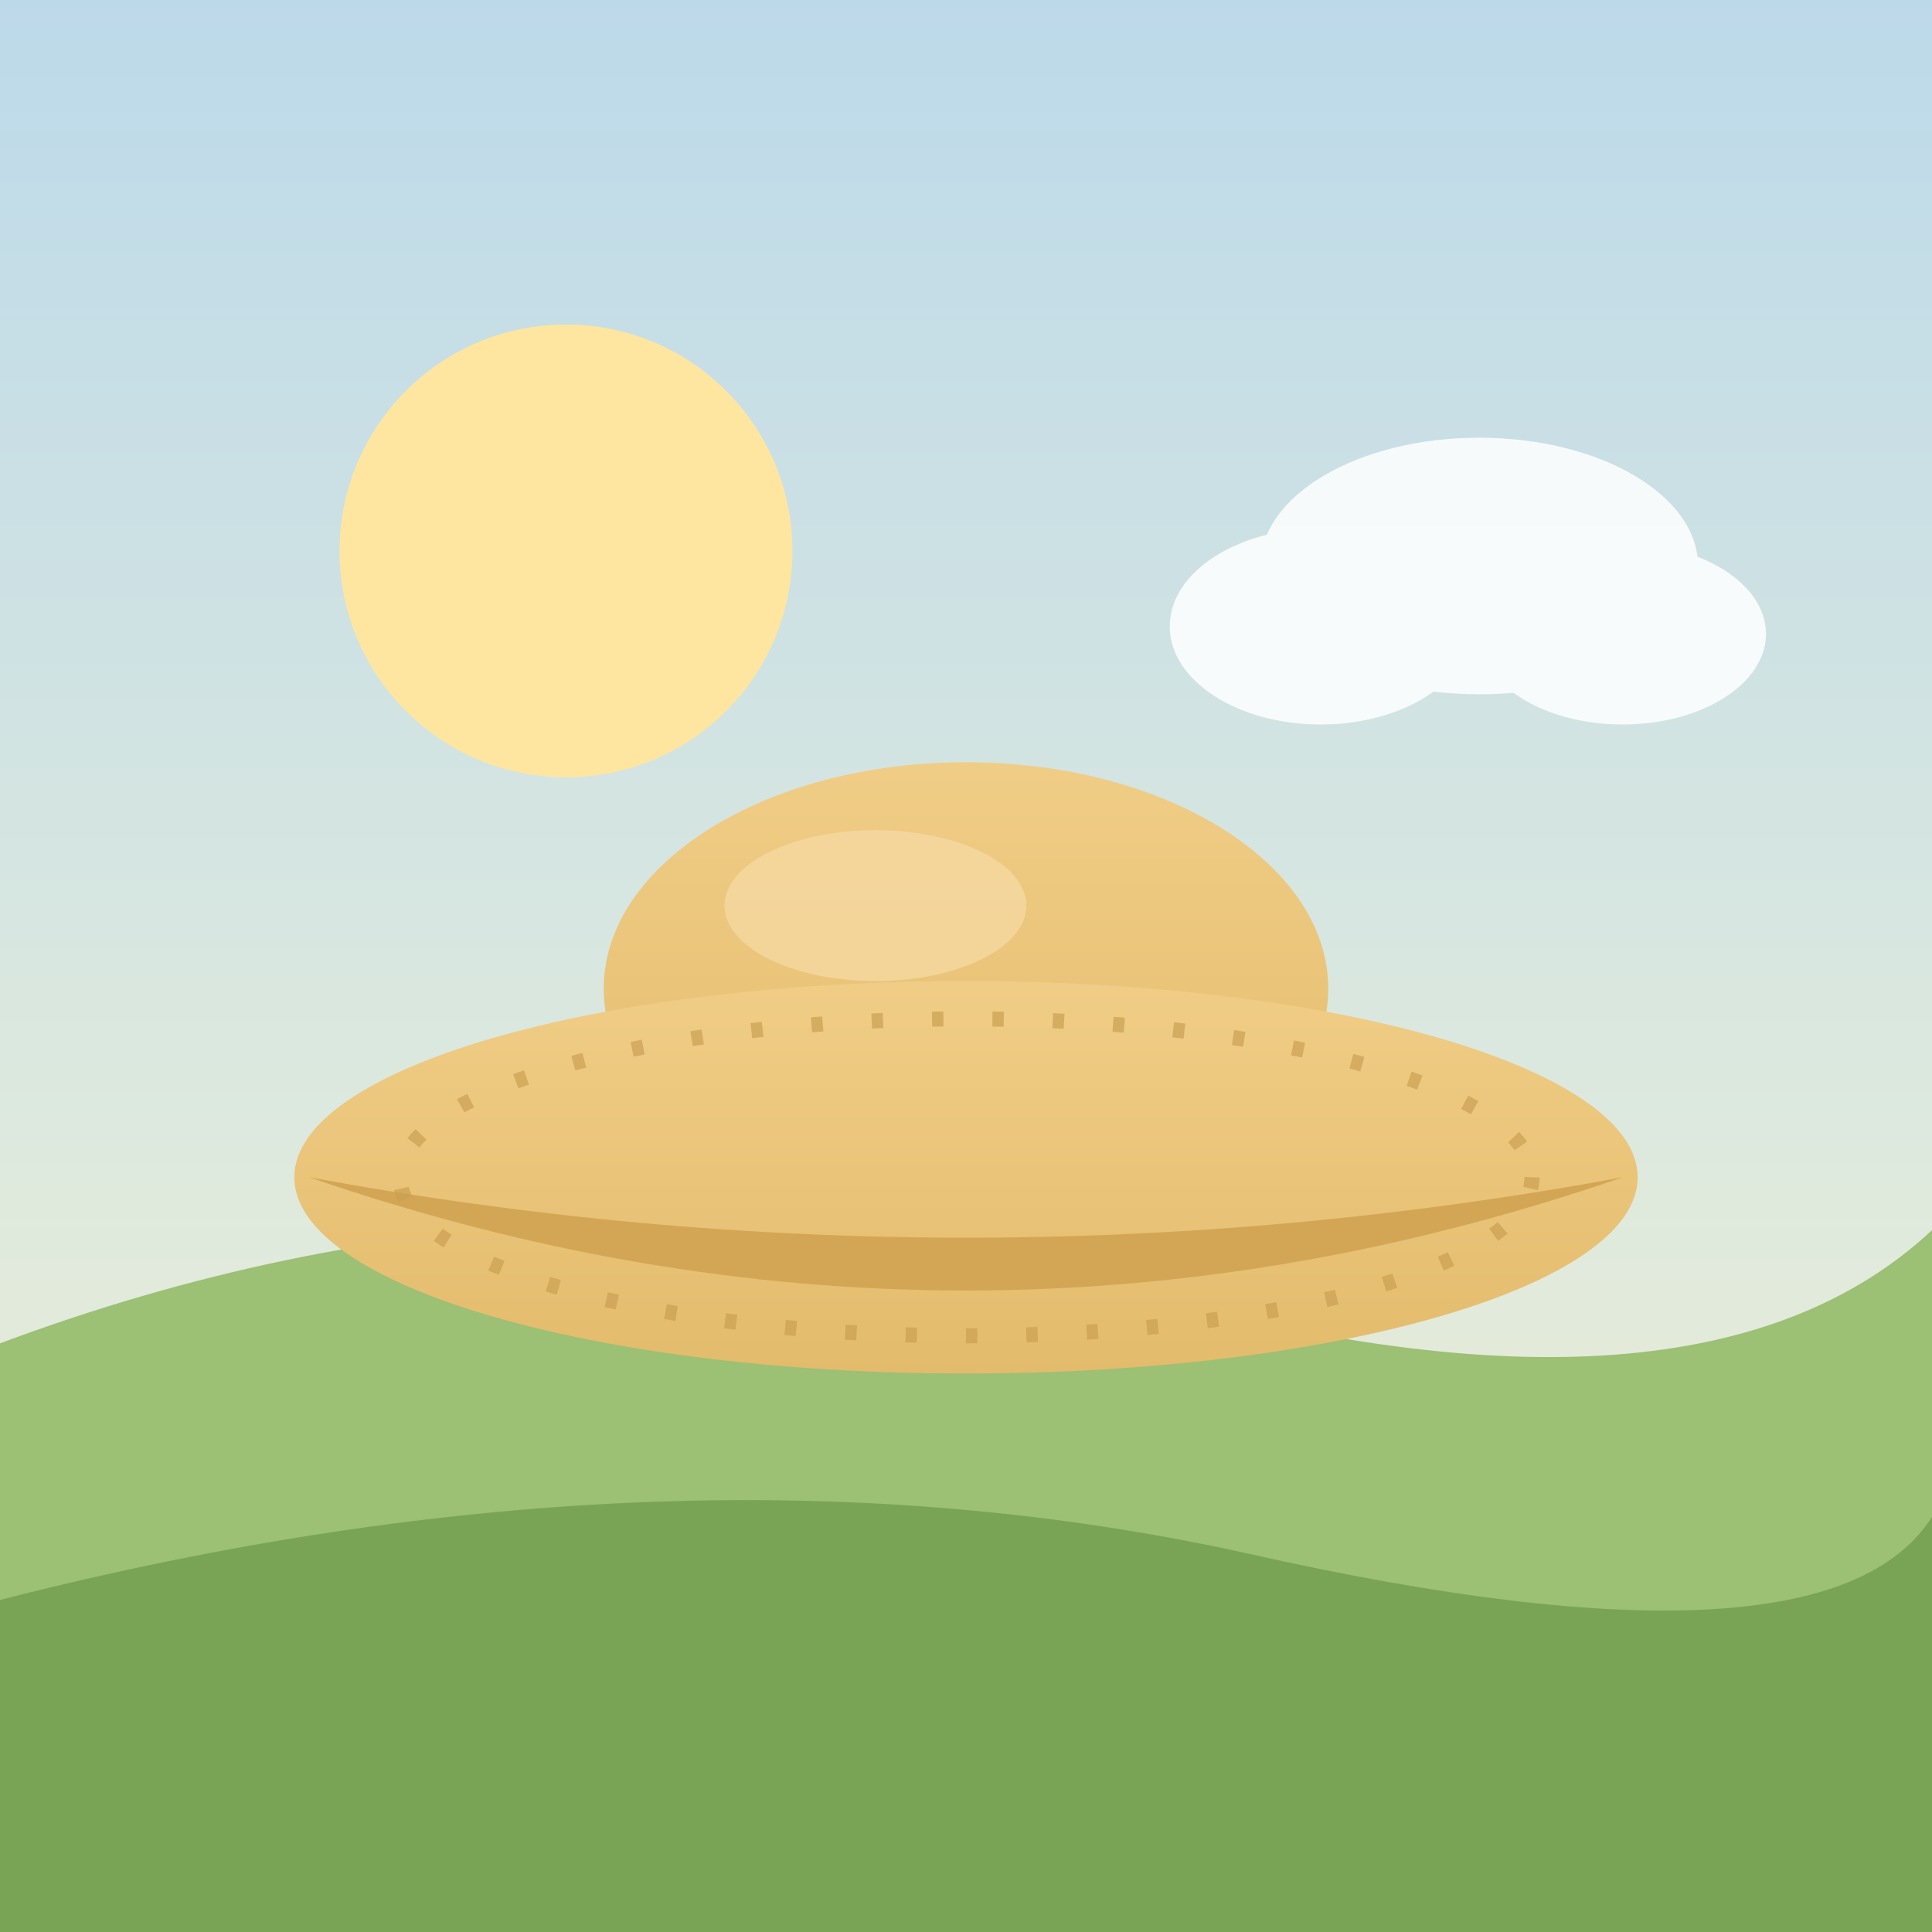
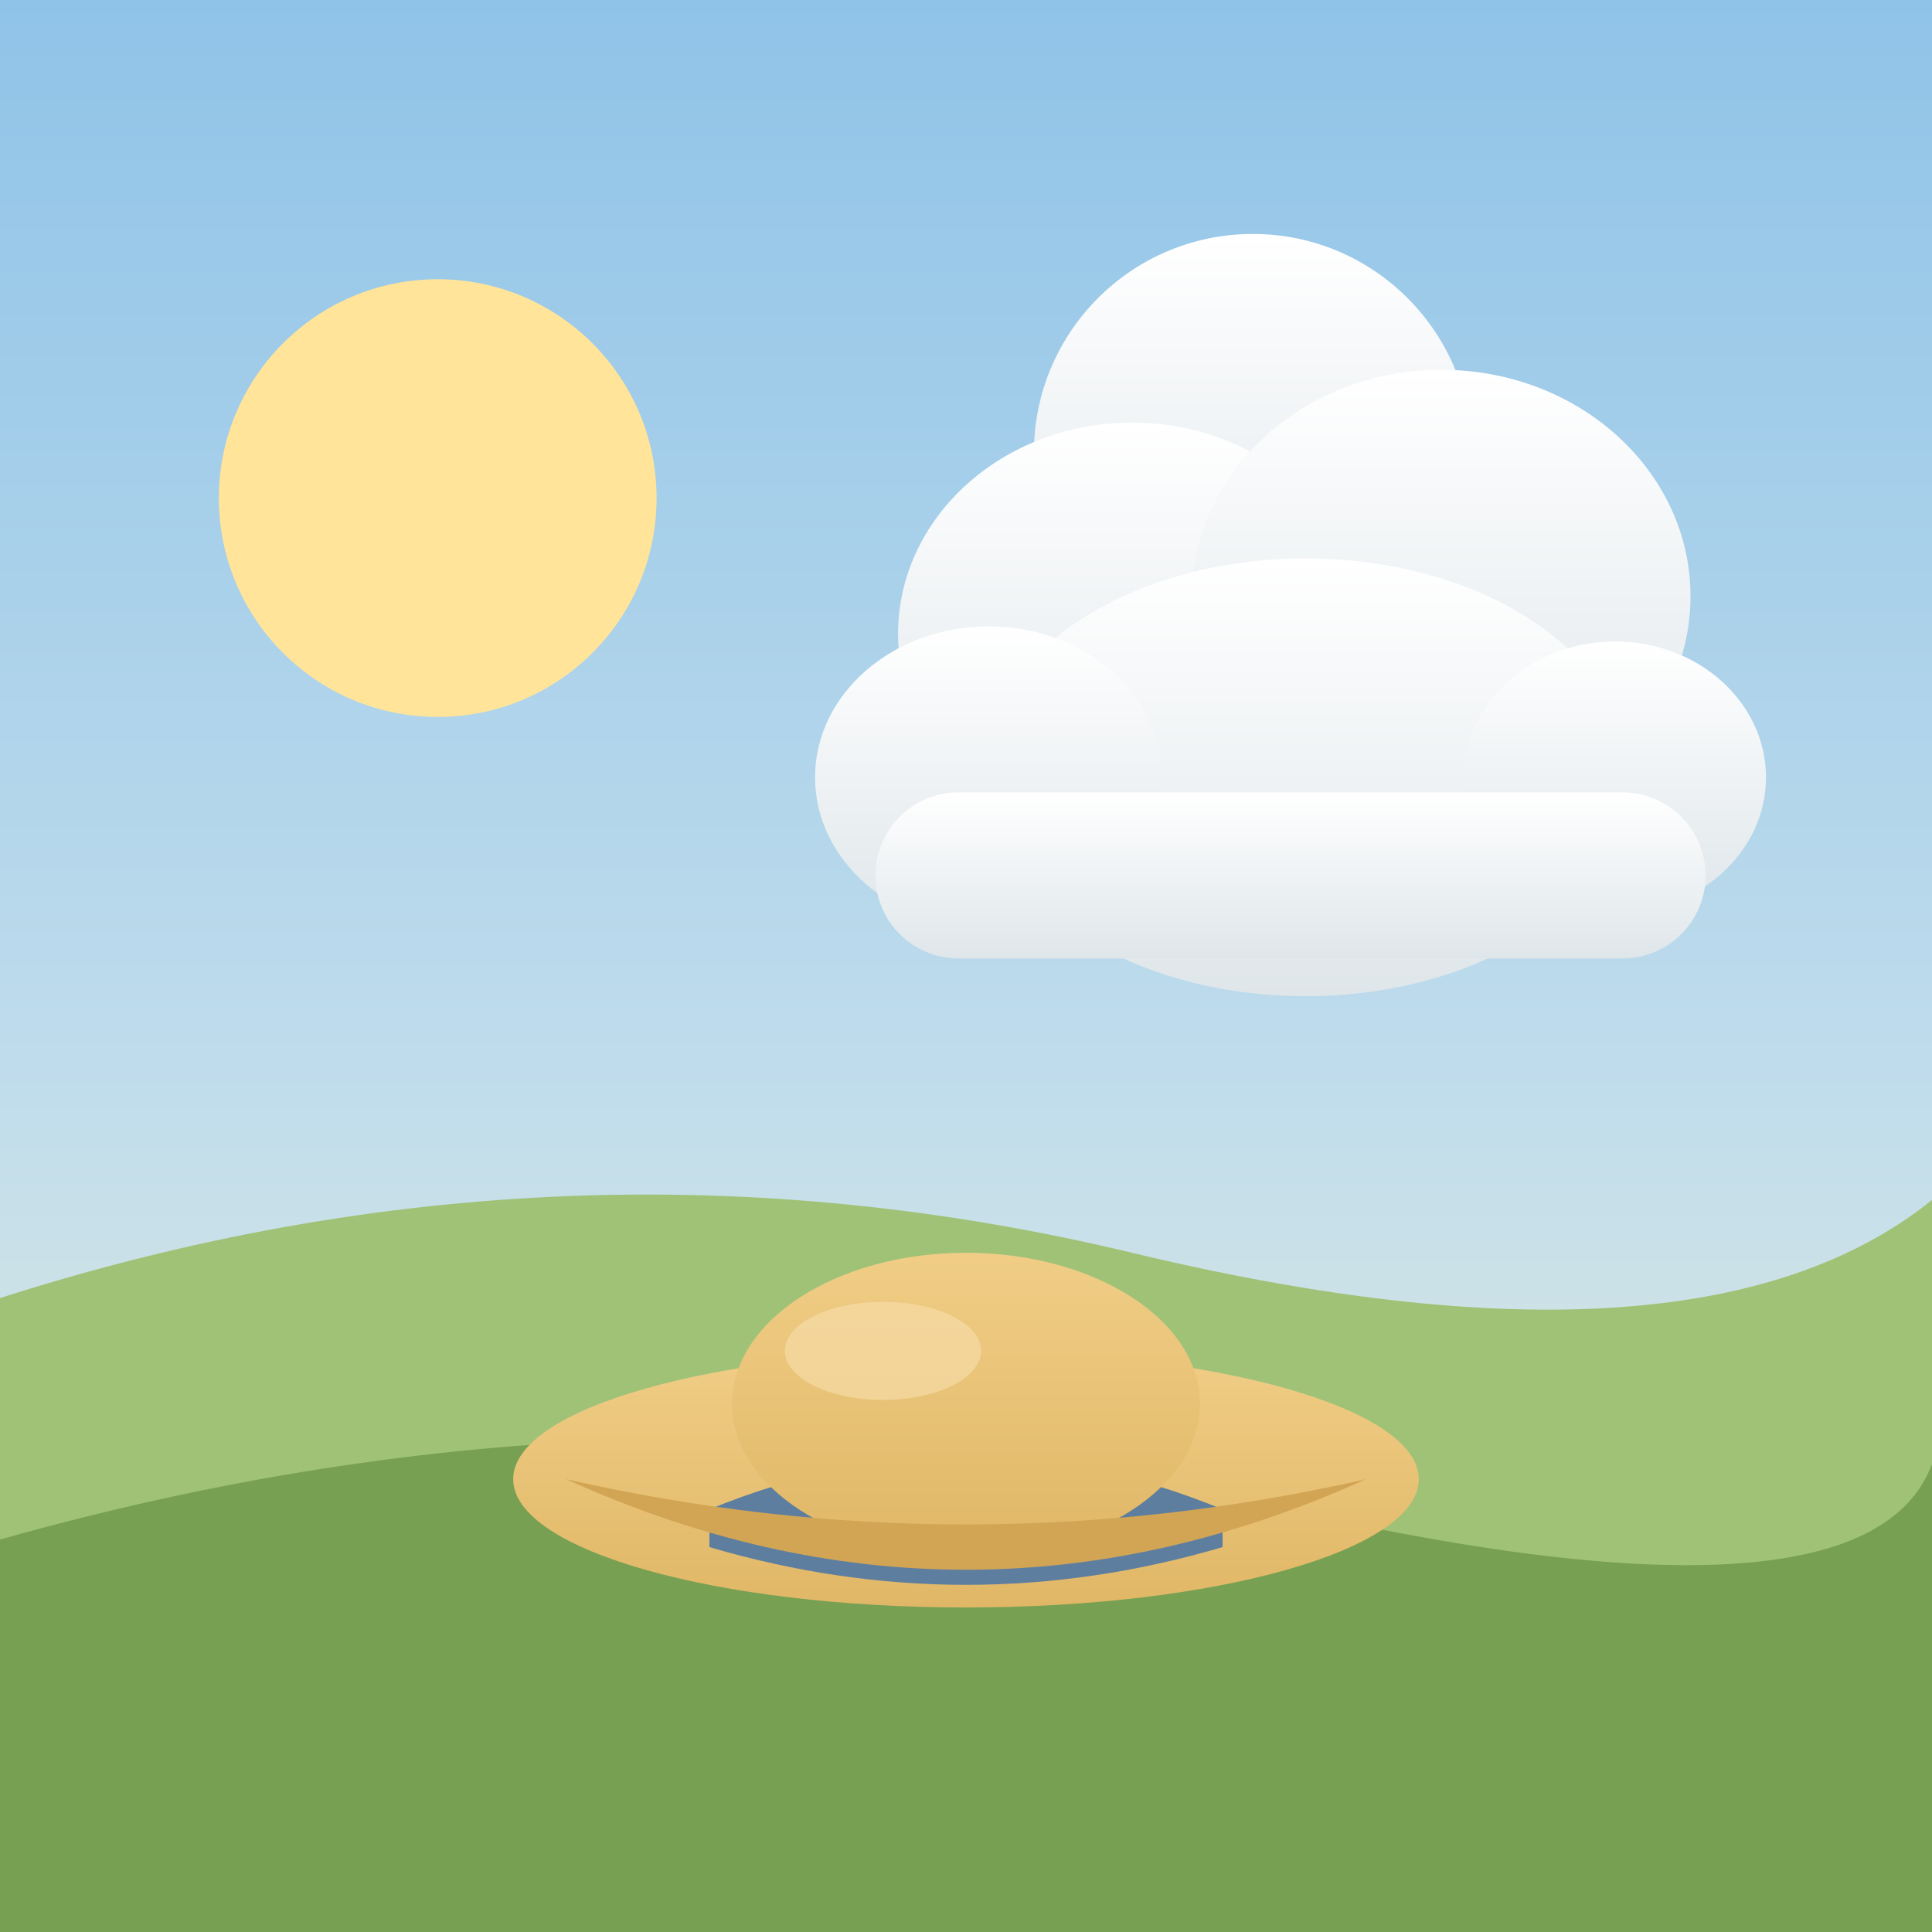
<svg xmlns="http://www.w3.org/2000/svg" viewBox="0 0 512 512" width="512" height="512">
  <defs>
    <linearGradient id="sky" x1="0" y1="0" x2="0" y2="1">
-       <stop offset="0" stop-color="#bcd9ea" />
-       <stop offset="0.62" stop-color="#dfeadd" />
-       <stop offset="1" stop-color="#f2e9cf" />
+       <stop offset="0" stop-color="#8fc3e8" />
+       <stop offset="0.55" stop-color="#bfdcec" />
+       <stop offset="1" stop-color="#eef0db" />
    </linearGradient>
    <linearGradient id="straw" x1="0" y1="0" x2="0" y2="1">
      <stop offset="0" stop-color="#f0cd86" />
-       <stop offset="1" stop-color="#e3bb6c" />
+       <stop offset="1" stop-color="#e0b766" />
+     </linearGradient>
+     <linearGradient id="cloud" x1="0" y1="0" x2="0" y2="1">
+       <stop offset="0" stop-color="#ffffff" />
+       <stop offset="1" stop-color="#dfe6ea" />
    </linearGradient>
  </defs>
  <rect width="512" height="512" fill="url(#sky)" />
-   <circle cx="150" cy="146" r="60" fill="#ffe6a0" />
-   <g fill="#ffffff" opacity="0.85">
-     <ellipse cx="392" cy="150" rx="58" ry="34" />
-     <ellipse cx="350" cy="166" rx="40" ry="26" />
-     <ellipse cx="430" cy="168" rx="38" ry="24" />
+   <circle cx="116" cy="132" r="58" fill="#ffe49a" />
+   <g fill="url(#cloud)">
+     <ellipse cx="332" cy="120" rx="58" ry="58" />
+     <ellipse cx="300" cy="168" rx="62" ry="56" />
+     <ellipse cx="382" cy="158" rx="66" ry="60" />
+     <ellipse cx="346" cy="206" rx="86" ry="58" />
+     <ellipse cx="262" cy="206" rx="46" ry="40" />
+     <ellipse cx="428" cy="206" rx="40" ry="36" />
+     <rect x="232" y="210" width="220" height="44" rx="22" />
  </g>
-   <path d="M0,356 Q150,300 300,342 T512,326 L512,512 L0,512 Z" fill="#9cc074" />
-   <path d="M0,424 Q180,378 332,412 T512,402 L512,512 L0,512 Z" fill="#79a455" />
+   <path d="M0,344 Q150,296 300,332 T512,318 L512,512 L0,512 Z" fill="#a0c277" />
+   <path d="M0,408 Q170,360 332,398 T512,388 L512,512 L0,512 Z" fill="#77a052" />
  <g>
-     <ellipse cx="256" cy="262" rx="96" ry="60" fill="url(#straw)" />
-     <path d="M160,292 Q256,316 352,292 L352,308 Q256,334 160,308 Z" fill="#5e7ea0" />
-     <ellipse cx="256" cy="312" rx="178" ry="52" fill="url(#straw)" />
-     <path d="M82,312 Q256,372 430,312 Q256,344 82,312 Z" fill="#d3a655" />
-     <ellipse cx="256" cy="312" rx="150" ry="42" fill="none" stroke="#cb9f52" stroke-width="4" stroke-dasharray="3 13" opacity="0.7" />
-     <ellipse cx="232" cy="240" rx="40" ry="20" fill="#f6dca6" opacity="0.7" />
+     <ellipse cx="256" cy="392" rx="120" ry="34" fill="url(#straw)" />
+     <path d="M188,400 Q256,372 324,400 L324,410 Q256,430 188,410 Z" fill="#5e7ea0" />
+     <ellipse cx="256" cy="372" rx="62" ry="40" fill="url(#straw)" />
+     <path d="M150,392 Q256,440 362,392 Q256,416 150,392 Z" fill="#d2a554" />
+     <ellipse cx="234" cy="358" rx="26" ry="13" fill="#f6dca6" opacity="0.7" />
  </g>
</svg>
